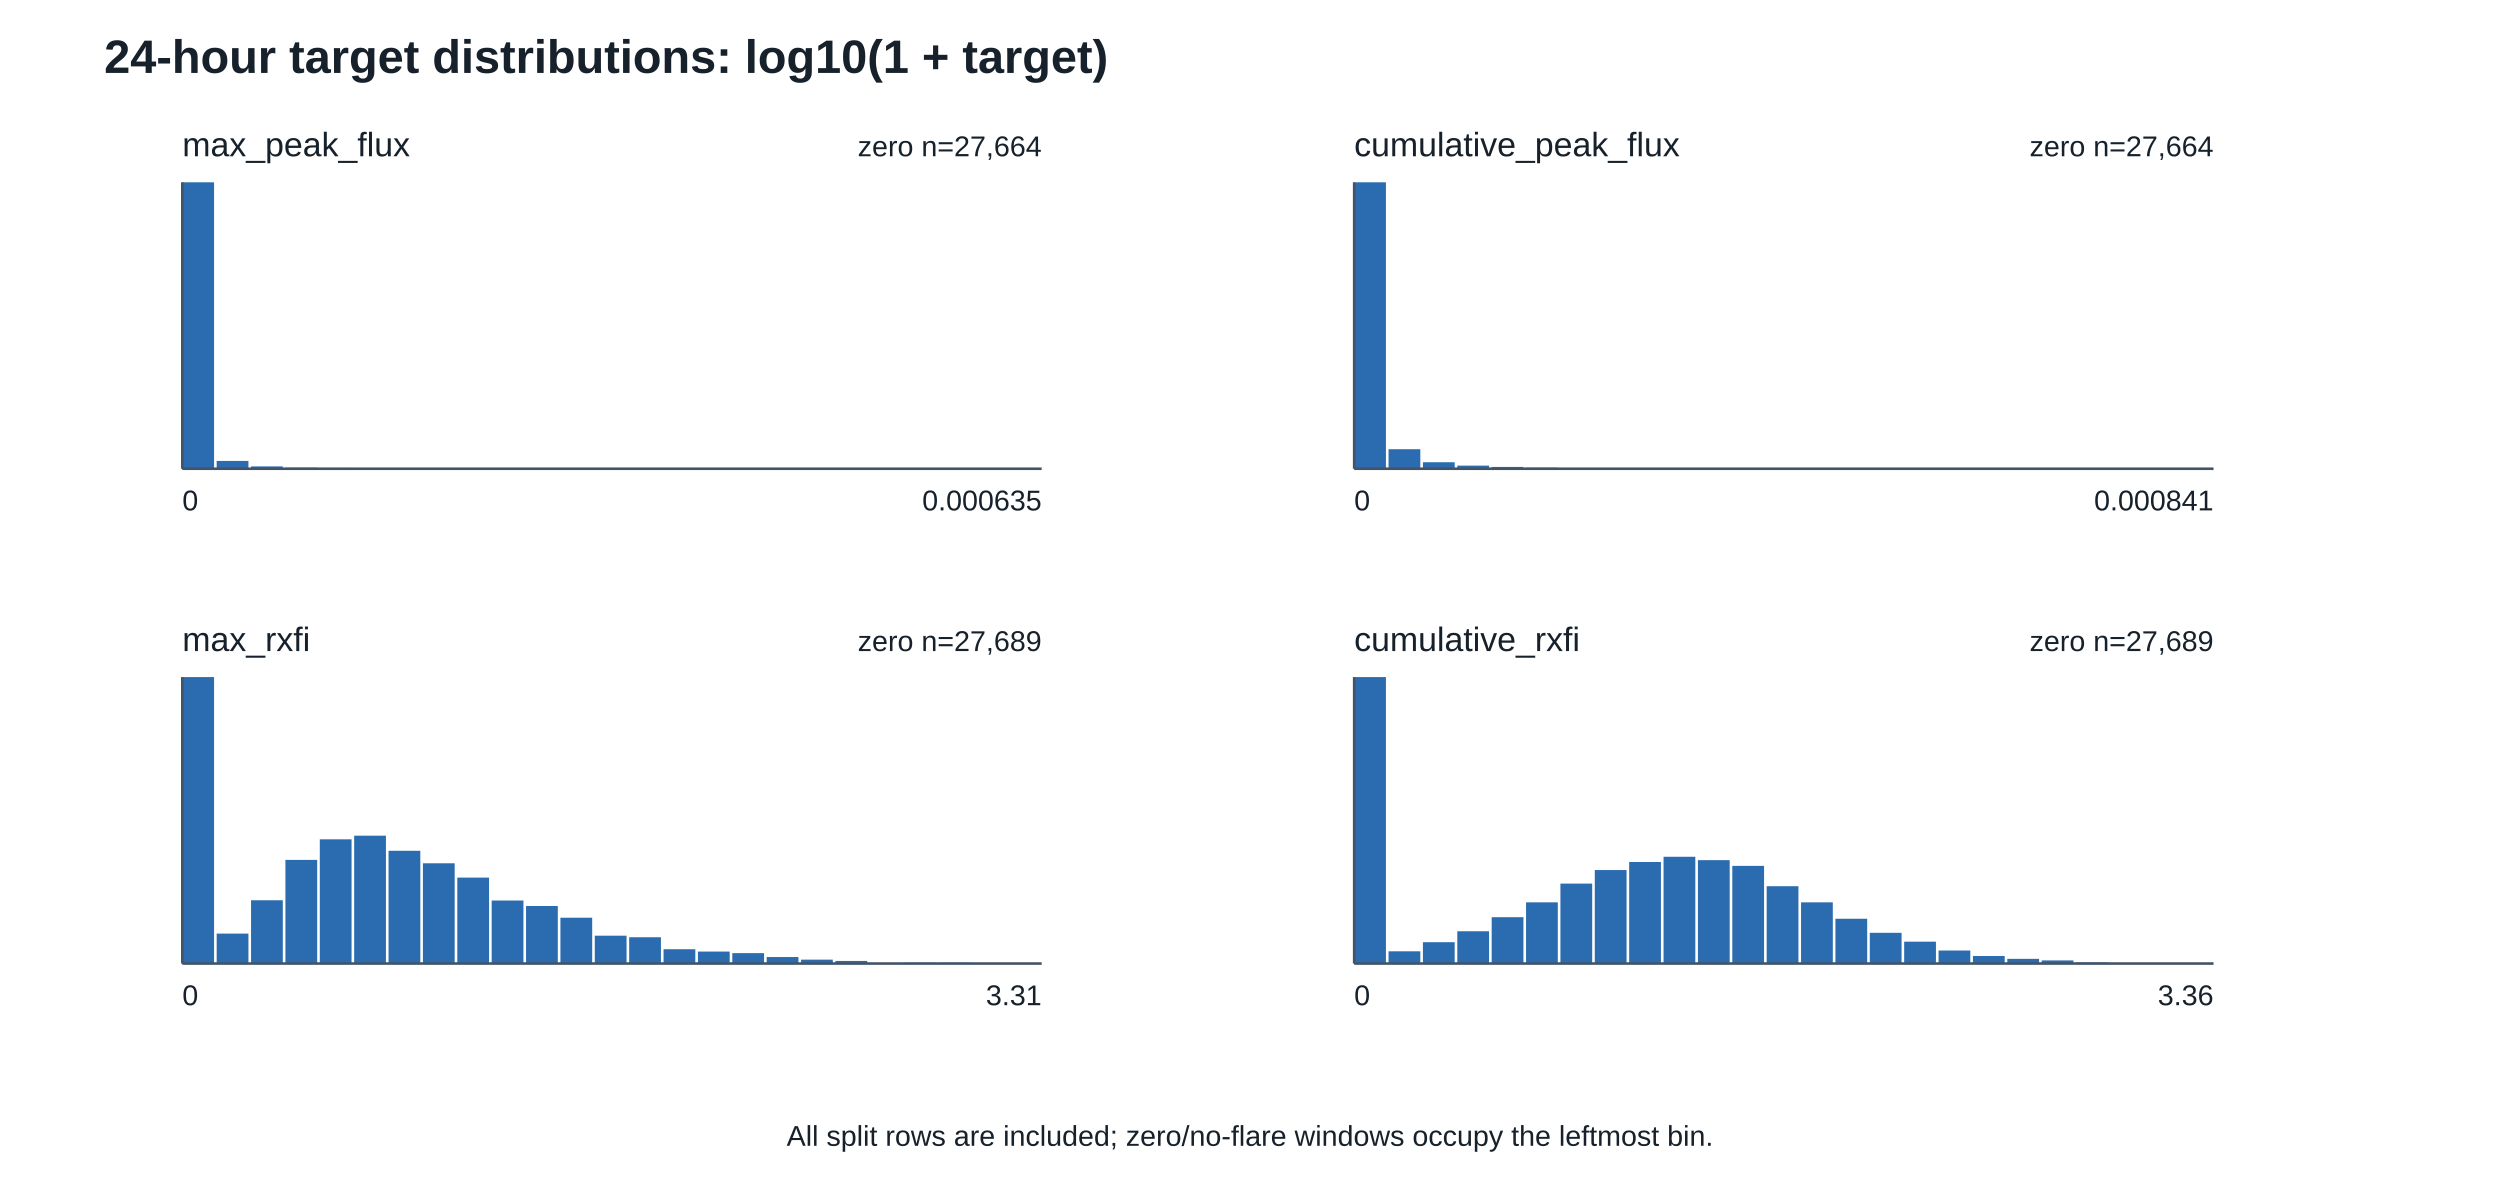
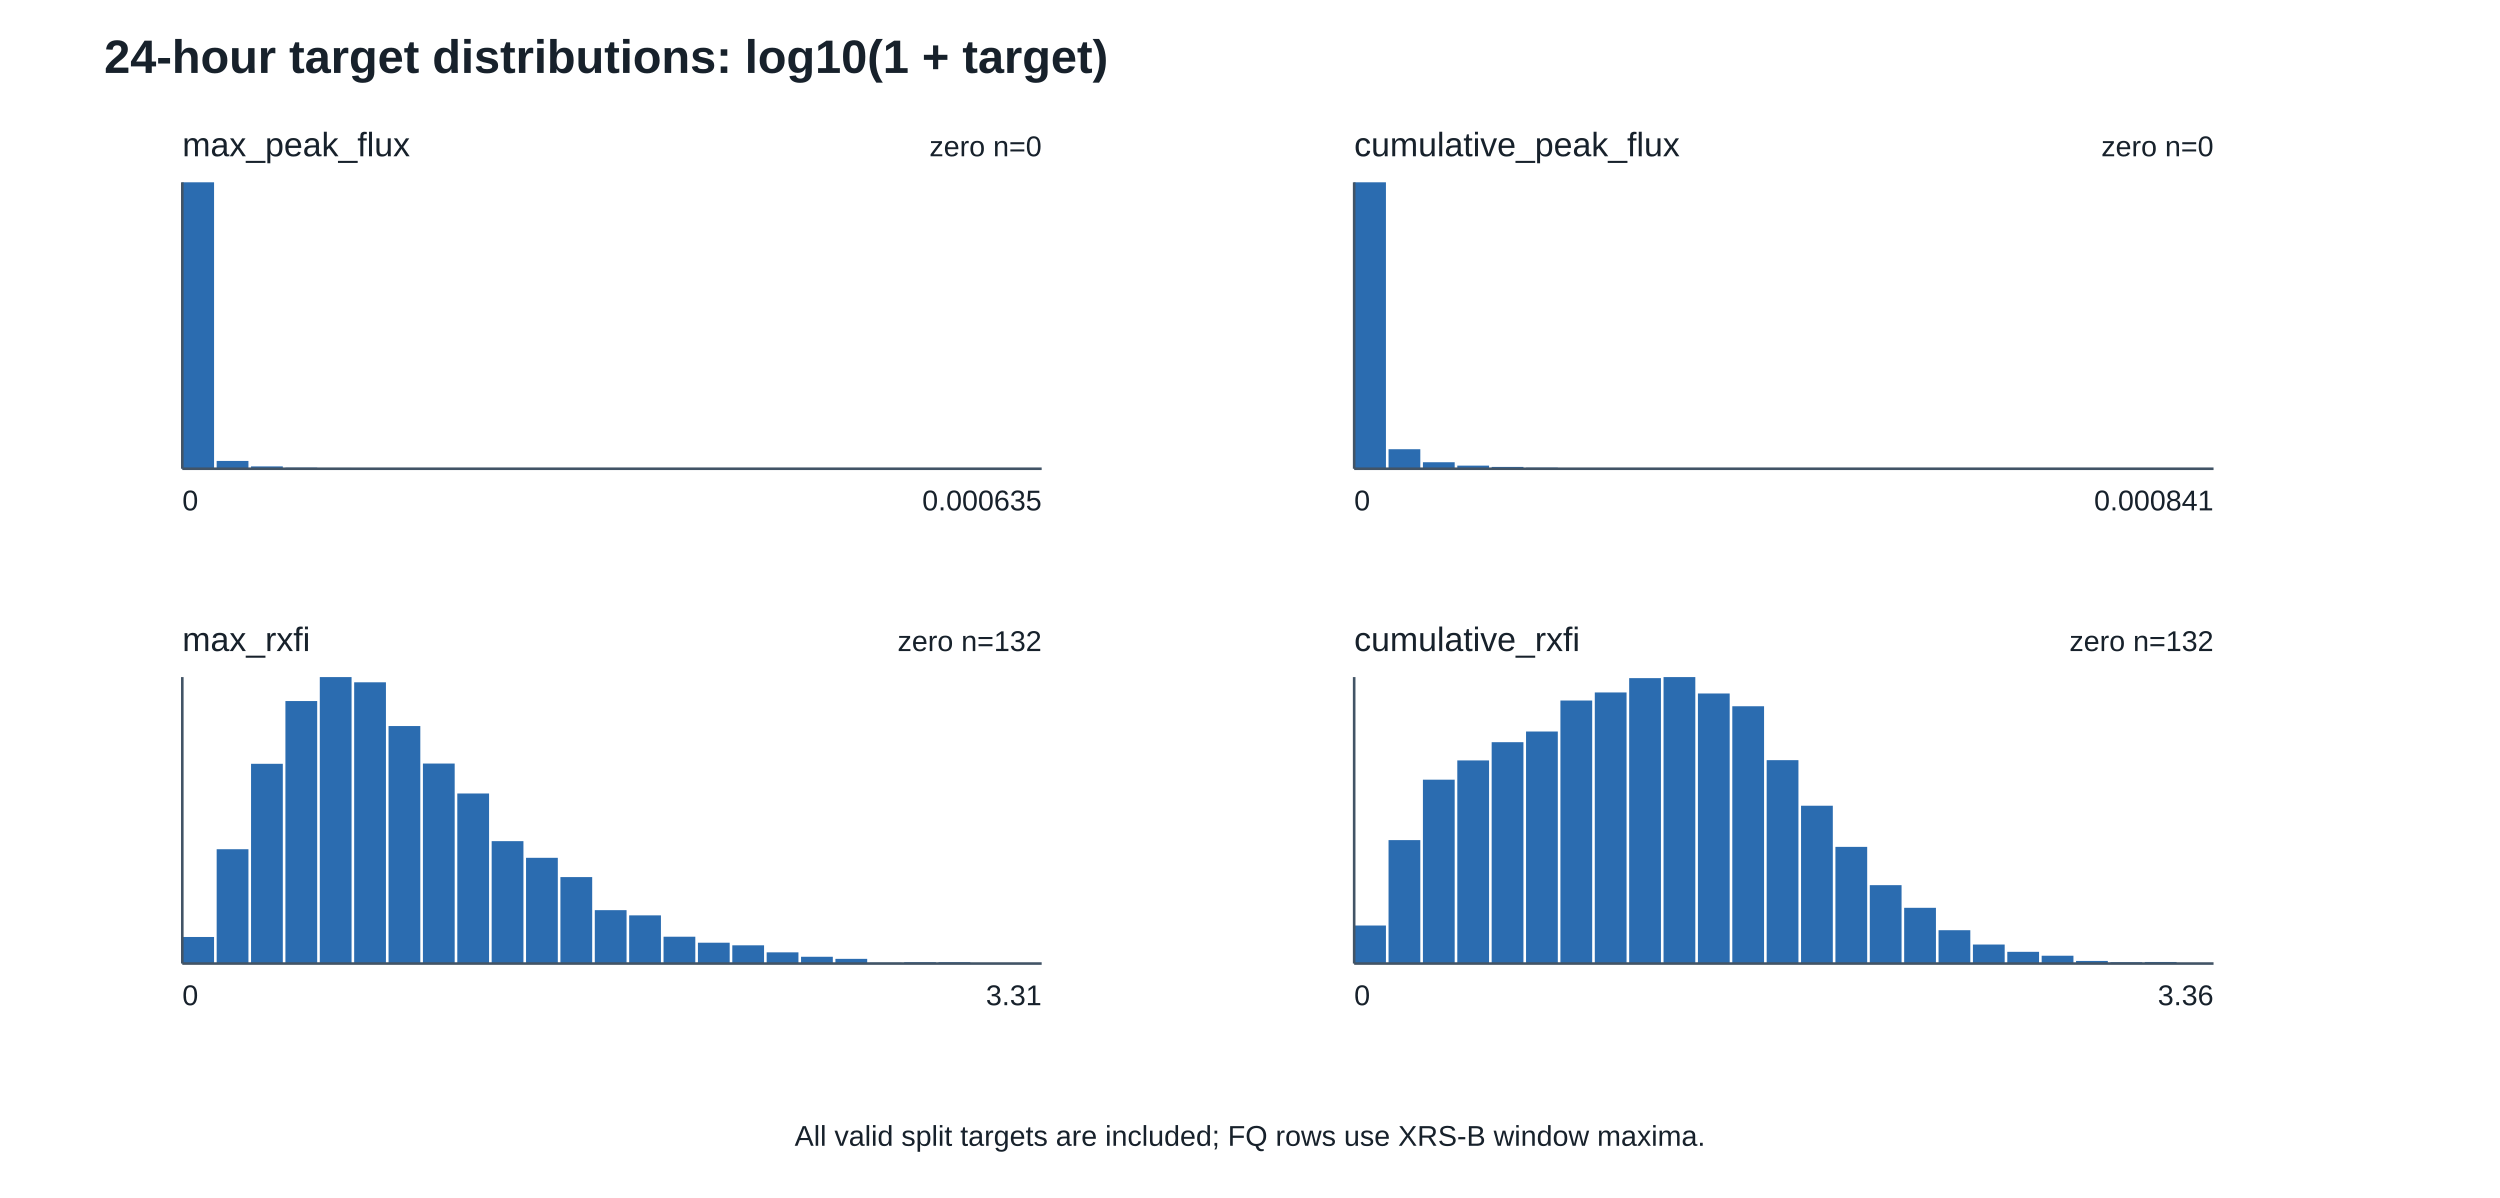
<svg xmlns="http://www.w3.org/2000/svg" width="960" height="460" viewBox="0 0 960 460">
  <style>text{font-family:Arial,sans-serif;fill:#17212b}.title{font-size:18px;font-weight:bold}.label{font-size:13px}.small{font-size:11px}.axis{stroke:#425466;stroke-width:1}.grid{stroke:#d8e1e8;stroke-width:1}.bar{fill:#2b6cb0}.point{fill:#2b6cb0;fill-opacity:.24}</style>
  <text x="40" y="28" class="title">24-hour target distributions: log10(1 + target)</text>
  <rect x="70.0" y="70.0" width="12.2" height="110.0" class="bar" />
  <rect x="83.2" y="177.0" width="12.2" height="3.0" class="bar" />
  <rect x="96.4" y="179.1" width="12.2" height="0.9" class="bar" />
  <rect x="109.6" y="179.6" width="12.2" height="0.4" class="bar" />
  <rect x="122.8" y="179.7" width="12.2" height="0.3" class="bar" />
  <rect x="136.0" y="179.8" width="12.2" height="0.2" class="bar" />
  <rect x="149.2" y="180.0" width="12.2" height="0.0" class="bar" />
  <rect x="162.4" y="179.9" width="12.2" height="0.1" class="bar" />
  <rect x="175.6" y="180.0" width="12.2" height="0.0" class="bar" />
  <rect x="188.8" y="180.0" width="12.2" height="0.0" class="bar" />
  <rect x="202.0" y="180.0" width="12.2" height="0.0" class="bar" />
  <rect x="215.2" y="180.0" width="12.2" height="0.0" class="bar" />
  <rect x="228.4" y="180.0" width="12.2" height="0.0" class="bar" />
  <rect x="241.6" y="180.0" width="12.2" height="0.0" class="bar" />
  <rect x="254.8" y="180.0" width="12.2" height="0.0" class="bar" />
  <rect x="268.0" y="180.0" width="12.2" height="0.0" class="bar" />
  <rect x="281.2" y="180.0" width="12.2" height="0.0" class="bar" />
  <rect x="294.4" y="180.0" width="12.2" height="0.0" class="bar" />
  <rect x="307.6" y="180.0" width="12.2" height="0.0" class="bar" />
  <rect x="320.8" y="180.0" width="12.2" height="0.0" class="bar" />
  <rect x="334.0" y="180.0" width="12.2" height="0.0" class="bar" />
  <rect x="347.2" y="180.0" width="12.2" height="0.0" class="bar" />
  <rect x="360.4" y="180.0" width="12.2" height="0.0" class="bar" />
  <rect x="373.6" y="180.0" width="12.2" height="0.0" class="bar" />
  <rect x="386.8" y="180.0" width="12.2" height="0.0" class="bar" />
  <line x1="70" y1="180" x2="400" y2="180" class="axis" />
  <line x1="70" y1="70" x2="70" y2="180" class="axis" />
  <text x="70" y="60" class="label">max_peak_flux</text>
  <text x="70" y="196" class="small">0</text>
  <text x="400" y="196" text-anchor="end" class="small">0.000635</text>
-   <text x="400" y="60" text-anchor="end" class="small">zero n=27,664</text>
+   <text x="400" y="60" text-anchor="end" class="small">zero n=0</text>
  <rect x="520.0" y="70.0" width="12.2" height="110.0" class="bar" />
  <rect x="533.2" y="172.5" width="12.2" height="7.5" class="bar" />
  <rect x="546.4" y="177.5" width="12.2" height="2.5" class="bar" />
  <rect x="559.6" y="178.8" width="12.2" height="1.2" class="bar" />
  <rect x="572.8" y="179.3" width="12.2" height="0.7" class="bar" />
  <rect x="586.0" y="179.6" width="12.2" height="0.4" class="bar" />
  <rect x="599.2" y="179.8" width="12.2" height="0.2" class="bar" />
  <rect x="612.4" y="179.8" width="12.2" height="0.2" class="bar" />
  <rect x="625.6" y="179.9" width="12.2" height="0.1" class="bar" />
  <rect x="638.8" y="179.9" width="12.2" height="0.1" class="bar" />
  <rect x="652.0" y="179.9" width="12.2" height="0.1" class="bar" />
  <rect x="665.2" y="179.9" width="12.2" height="0.1" class="bar" />
  <rect x="678.4" y="180.0" width="12.2" height="0.0" class="bar" />
  <rect x="691.6" y="180.0" width="12.2" height="0.0" class="bar" />
  <rect x="704.8" y="180.0" width="12.2" height="0.0" class="bar" />
  <rect x="718.0" y="180.0" width="12.2" height="0.0" class="bar" />
  <rect x="731.2" y="180.0" width="12.2" height="0.0" class="bar" />
  <rect x="744.4" y="180.0" width="12.2" height="0.0" class="bar" />
  <rect x="757.6" y="180.0" width="12.2" height="0.0" class="bar" />
  <rect x="770.8" y="180.0" width="12.2" height="0.0" class="bar" />
  <rect x="784.0" y="180.0" width="12.2" height="0.0" class="bar" />
  <rect x="797.2" y="180.0" width="12.2" height="0.0" class="bar" />
  <rect x="810.4" y="180.0" width="12.2" height="0.0" class="bar" />
  <rect x="823.6" y="180.0" width="12.2" height="0.0" class="bar" />
  <rect x="836.8" y="180.0" width="12.2" height="0.0" class="bar" />
  <line x1="520" y1="180" x2="850" y2="180" class="axis" />
  <line x1="520" y1="70" x2="520" y2="180" class="axis" />
  <text x="520" y="60" class="label">cumulative_peak_flux</text>
  <text x="520" y="196" class="small">0</text>
  <text x="850" y="196" text-anchor="end" class="small">0.000841</text>
-   <text x="850" y="60" text-anchor="end" class="small">zero n=27,664</text>
-   <rect x="70.0" y="260.0" width="12.2" height="110.0" class="bar" />
-   <rect x="83.2" y="358.5" width="12.2" height="11.5" class="bar" />
-   <rect x="96.4" y="345.7" width="12.2" height="24.3" class="bar" />
-   <rect x="109.6" y="330.2" width="12.2" height="39.8" class="bar" />
-   <rect x="122.8" y="322.3" width="12.2" height="47.7" class="bar" />
-   <rect x="136.0" y="320.9" width="12.2" height="49.1" class="bar" />
-   <rect x="149.2" y="326.7" width="12.2" height="43.3" class="bar" />
-   <rect x="162.4" y="331.5" width="12.2" height="38.5" class="bar" />
-   <rect x="175.6" y="337.0" width="12.2" height="33.0" class="bar" />
-   <rect x="188.8" y="345.8" width="12.2" height="24.2" class="bar" />
-   <rect x="202.0" y="347.9" width="12.2" height="22.1" class="bar" />
-   <rect x="215.2" y="352.4" width="12.2" height="17.6" class="bar" />
-   <rect x="228.4" y="359.3" width="12.2" height="10.7" class="bar" />
-   <rect x="241.6" y="359.9" width="12.2" height="10.1" class="bar" />
-   <rect x="254.8" y="364.5" width="12.2" height="5.5" class="bar" />
-   <rect x="268.0" y="365.4" width="12.2" height="4.6" class="bar" />
-   <rect x="281.2" y="366.0" width="12.2" height="4.0" class="bar" />
-   <rect x="294.4" y="367.5" width="12.2" height="2.5" class="bar" />
-   <rect x="307.6" y="368.5" width="12.2" height="1.5" class="bar" />
-   <rect x="320.8" y="369.0" width="12.2" height="1.0" class="bar" />
-   <rect x="334.0" y="369.8" width="12.2" height="0.2" class="bar" />
-   <rect x="347.2" y="369.7" width="12.2" height="0.3" class="bar" />
-   <rect x="360.4" y="369.7" width="12.2" height="0.3" class="bar" />
+   <text x="850" y="60" text-anchor="end" class="small">zero n=0</text>
+   <rect x="70.0" y="359.8" width="12.2" height="10.2" class="bar" />
+   <rect x="83.2" y="326.1" width="12.2" height="43.9" class="bar" />
+   <rect x="96.4" y="293.3" width="12.2" height="76.7" class="bar" />
+   <rect x="109.6" y="269.2" width="12.2" height="100.8" class="bar" />
+   <rect x="122.8" y="260.0" width="12.2" height="110.0" class="bar" />
+   <rect x="136.0" y="262.0" width="12.2" height="108.0" class="bar" />
+   <rect x="149.2" y="278.8" width="12.2" height="91.2" class="bar" />
+   <rect x="162.4" y="293.2" width="12.2" height="76.8" class="bar" />
+   <rect x="175.6" y="304.7" width="12.2" height="65.3" class="bar" />
+   <rect x="188.8" y="323.0" width="12.2" height="47.0" class="bar" />
+   <rect x="202.0" y="329.4" width="12.2" height="40.6" class="bar" />
+   <rect x="215.2" y="336.8" width="12.2" height="33.2" class="bar" />
+   <rect x="228.4" y="349.5" width="12.2" height="20.5" class="bar" />
+   <rect x="241.6" y="351.5" width="12.2" height="18.5" class="bar" />
+   <rect x="254.8" y="359.7" width="12.2" height="10.3" class="bar" />
+   <rect x="268.0" y="362.0" width="12.2" height="8.0" class="bar" />
+   <rect x="281.2" y="363.0" width="12.2" height="7.0" class="bar" />
+   <rect x="294.4" y="365.7" width="12.2" height="4.3" class="bar" />
+   <rect x="307.6" y="367.4" width="12.2" height="2.6" class="bar" />
+   <rect x="320.8" y="368.2" width="12.2" height="1.8" class="bar" />
+   <rect x="334.0" y="369.7" width="12.2" height="0.3" class="bar" />
+   <rect x="347.2" y="369.5" width="12.2" height="0.5" class="bar" />
+   <rect x="360.4" y="369.5" width="12.2" height="0.5" class="bar" />
  <rect x="373.6" y="370.0" width="12.2" height="0.0" class="bar" />
-   <rect x="386.8" y="369.9" width="12.2" height="0.1" class="bar" />
+   <rect x="386.8" y="369.8" width="12.2" height="0.2" class="bar" />
  <line x1="70" y1="370" x2="400" y2="370" class="axis" />
  <line x1="70" y1="260" x2="70" y2="370" class="axis" />
  <text x="70" y="250" class="label">max_rxfi</text>
  <text x="70" y="386" class="small">0</text>
  <text x="400" y="386" text-anchor="end" class="small">3.31</text>
-   <text x="400" y="250" text-anchor="end" class="small">zero n=27,689</text>
-   <rect x="520.0" y="260.0" width="12.2" height="110.0" class="bar" />
-   <rect x="533.2" y="365.3" width="12.2" height="4.7" class="bar" />
-   <rect x="546.4" y="361.8" width="12.2" height="8.2" class="bar" />
-   <rect x="559.6" y="357.6" width="12.2" height="12.4" class="bar" />
-   <rect x="572.8" y="352.2" width="12.2" height="17.8" class="bar" />
-   <rect x="586.0" y="346.5" width="12.2" height="23.5" class="bar" />
-   <rect x="599.2" y="339.3" width="12.2" height="30.7" class="bar" />
-   <rect x="612.4" y="334.1" width="12.2" height="35.9" class="bar" />
-   <rect x="625.6" y="331.0" width="12.2" height="39.0" class="bar" />
-   <rect x="638.8" y="329.0" width="12.2" height="41.0" class="bar" />
-   <rect x="652.0" y="330.3" width="12.2" height="39.7" class="bar" />
-   <rect x="665.2" y="332.5" width="12.2" height="37.5" class="bar" />
-   <rect x="678.4" y="340.3" width="12.2" height="29.7" class="bar" />
-   <rect x="691.6" y="346.5" width="12.2" height="23.5" class="bar" />
-   <rect x="704.8" y="352.8" width="12.2" height="17.2" class="bar" />
-   <rect x="718.0" y="358.2" width="12.2" height="11.8" class="bar" />
-   <rect x="731.2" y="361.6" width="12.2" height="8.4" class="bar" />
-   <rect x="744.4" y="365.0" width="12.2" height="5.0" class="bar" />
-   <rect x="757.6" y="367.1" width="12.2" height="2.9" class="bar" />
-   <rect x="770.8" y="368.2" width="12.2" height="1.8" class="bar" />
-   <rect x="784.0" y="368.8" width="12.2" height="1.2" class="bar" />
-   <rect x="797.2" y="369.6" width="12.2" height="0.4" class="bar" />
-   <rect x="810.4" y="369.8" width="12.2" height="0.2" class="bar" />
-   <rect x="823.6" y="369.8" width="12.2" height="0.2" class="bar" />
-   <rect x="836.8" y="369.9" width="12.2" height="0.1" class="bar" />
+   <text x="400" y="250" text-anchor="end" class="small">zero n=132</text>
+   <rect x="520.0" y="355.4" width="12.2" height="14.6" class="bar" />
+   <rect x="533.2" y="322.6" width="12.2" height="47.4" class="bar" />
+   <rect x="546.4" y="299.4" width="12.2" height="70.6" class="bar" />
+   <rect x="559.6" y="292.0" width="12.2" height="78.0" class="bar" />
+   <rect x="572.8" y="285.0" width="12.2" height="85.0" class="bar" />
+   <rect x="586.0" y="280.9" width="12.2" height="89.1" class="bar" />
+   <rect x="599.2" y="269.0" width="12.2" height="101.0" class="bar" />
+   <rect x="612.4" y="265.9" width="12.2" height="104.1" class="bar" />
+   <rect x="625.6" y="260.4" width="12.2" height="109.6" class="bar" />
+   <rect x="638.8" y="260.0" width="12.2" height="110.0" class="bar" />
+   <rect x="652.0" y="266.3" width="12.2" height="103.7" class="bar" />
+   <rect x="665.2" y="271.2" width="12.2" height="98.8" class="bar" />
+   <rect x="678.4" y="291.9" width="12.2" height="78.1" class="bar" />
+   <rect x="691.6" y="309.4" width="12.2" height="60.6" class="bar" />
+   <rect x="704.8" y="325.2" width="12.2" height="44.8" class="bar" />
+   <rect x="718.0" y="339.9" width="12.2" height="30.1" class="bar" />
+   <rect x="731.2" y="348.6" width="12.2" height="21.4" class="bar" />
+   <rect x="744.4" y="357.2" width="12.2" height="12.8" class="bar" />
+   <rect x="757.6" y="362.7" width="12.2" height="7.3" class="bar" />
+   <rect x="770.8" y="365.5" width="12.2" height="4.5" class="bar" />
+   <rect x="784.0" y="367.0" width="12.2" height="3.0" class="bar" />
+   <rect x="797.2" y="369.0" width="12.2" height="1.0" class="bar" />
+   <rect x="810.4" y="369.5" width="12.2" height="0.5" class="bar" />
+   <rect x="823.6" y="369.4" width="12.2" height="0.6" class="bar" />
+   <rect x="836.8" y="369.8" width="12.2" height="0.2" class="bar" />
  <line x1="520" y1="370" x2="850" y2="370" class="axis" />
  <line x1="520" y1="260" x2="520" y2="370" class="axis" />
  <text x="520" y="250" class="label">cumulative_rxfi</text>
  <text x="520" y="386" class="small">0</text>
  <text x="850" y="386" text-anchor="end" class="small">3.36</text>
-   <text x="850" y="250" text-anchor="end" class="small">zero n=27,689</text>
-   <text x="480" y="440" text-anchor="middle" class="small">All split rows are included; zero/no-flare windows occupy the leftmost bin.</text>
+   <text x="850" y="250" text-anchor="end" class="small">zero n=132</text>
+   <text x="480" y="440" text-anchor="middle" class="small">All valid split targets are included; FQ rows use XRS-B window maxima.</text>
</svg>
